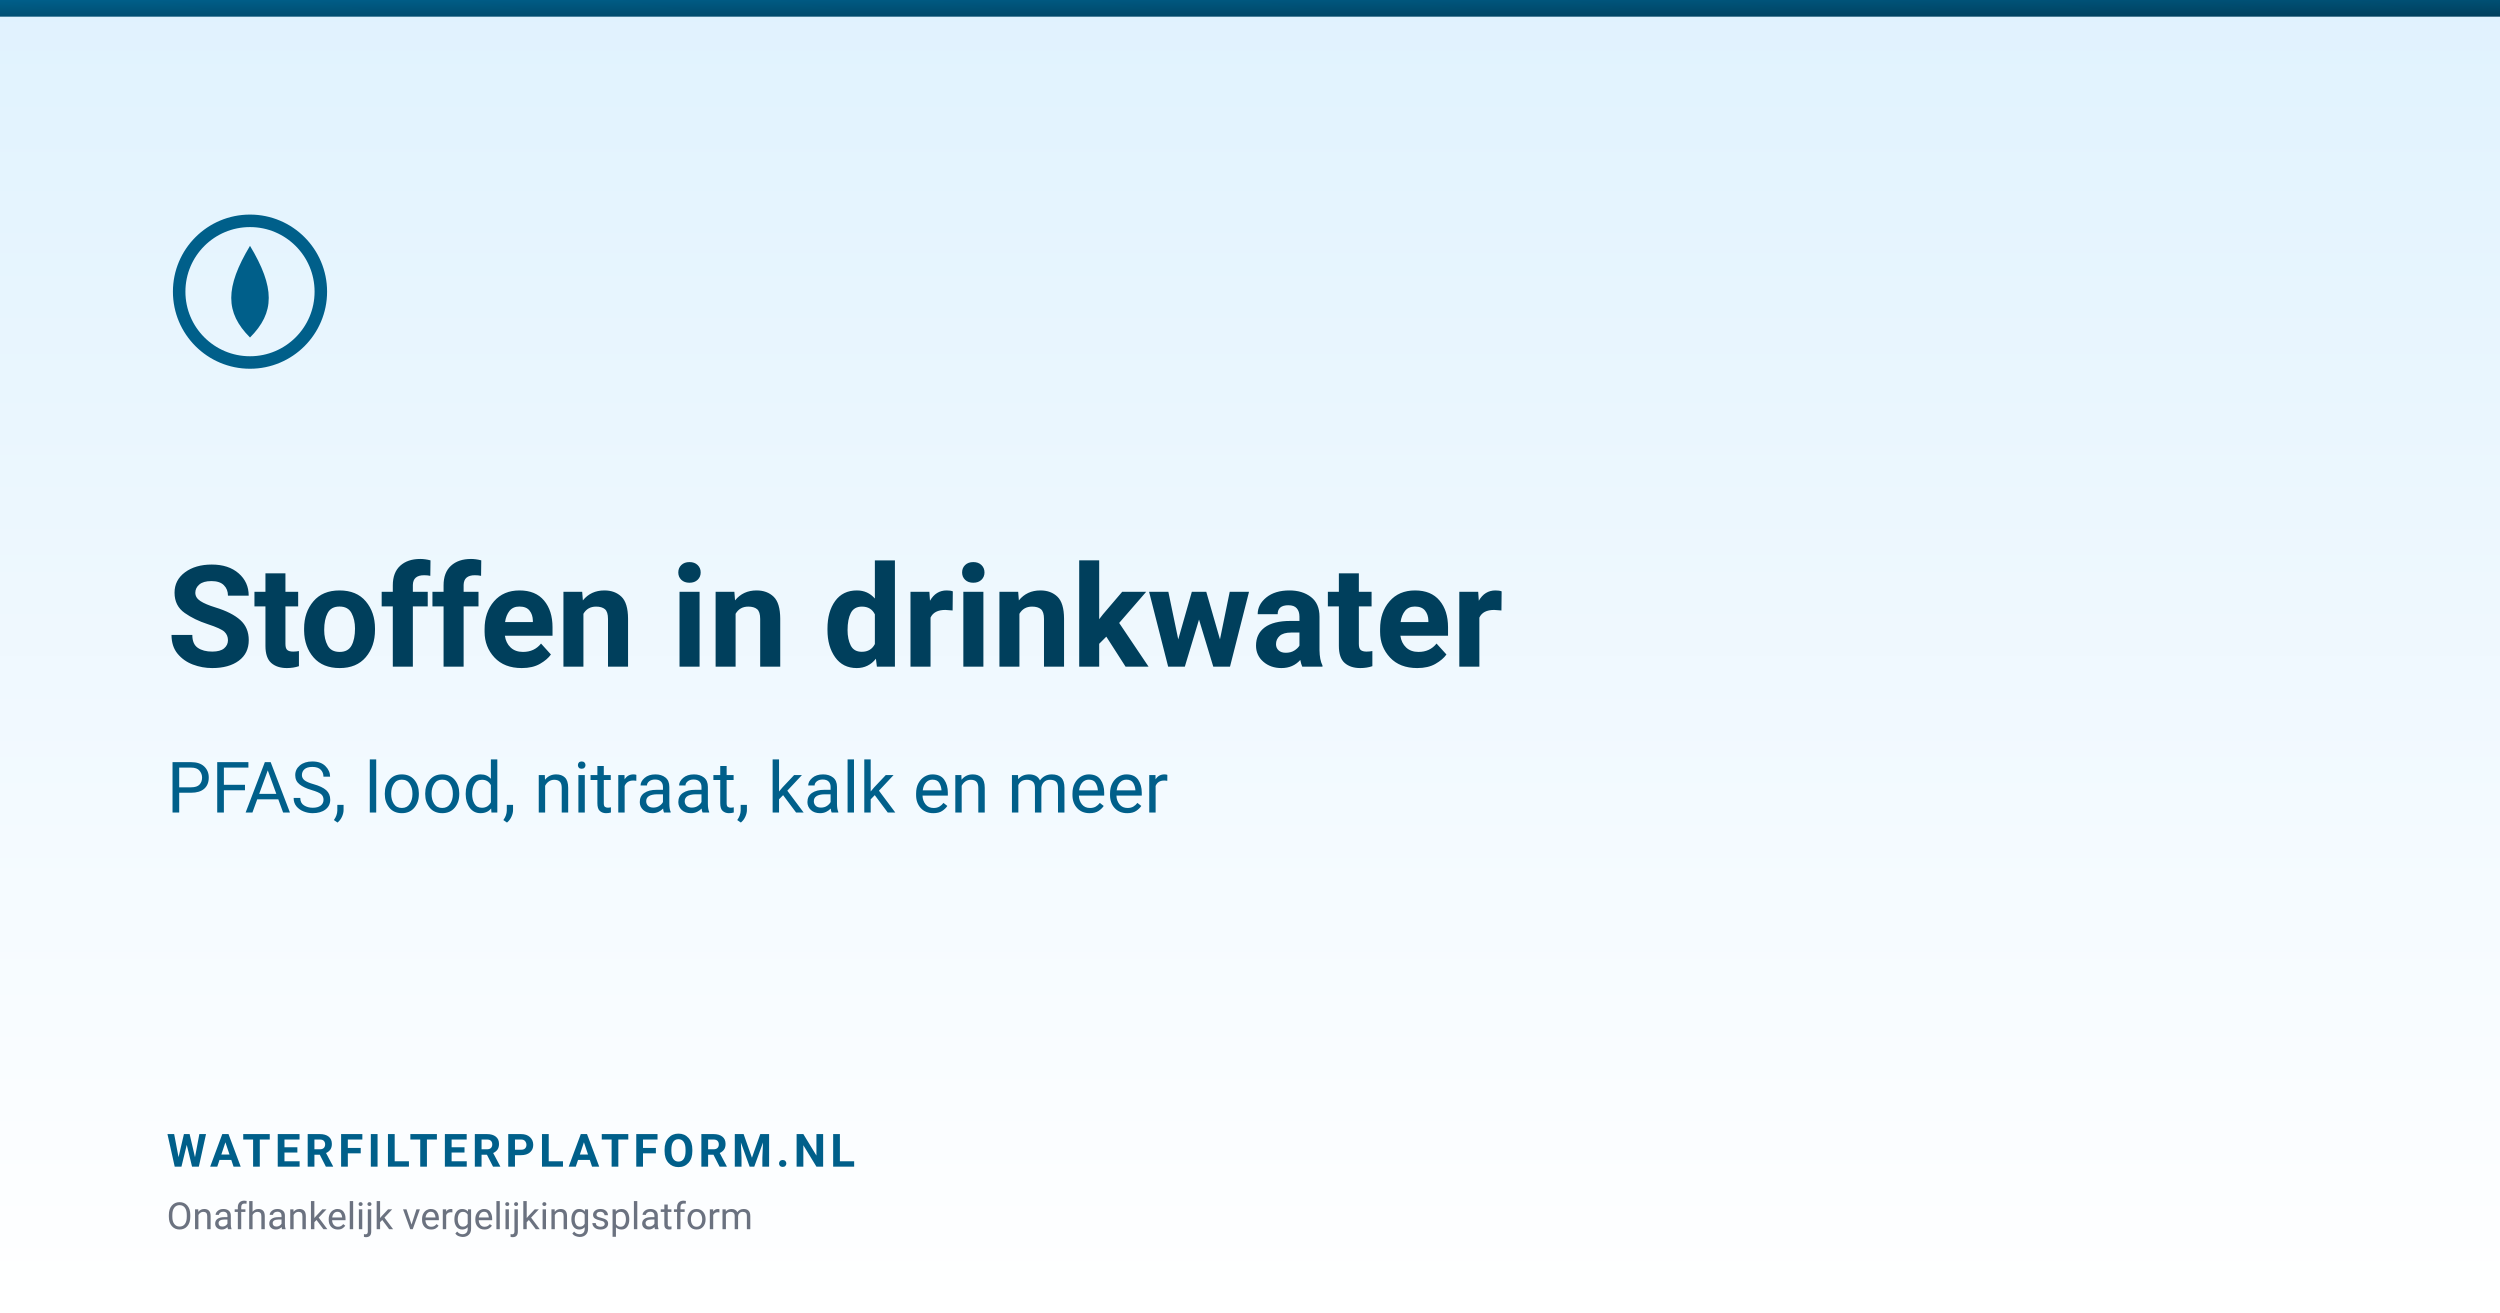
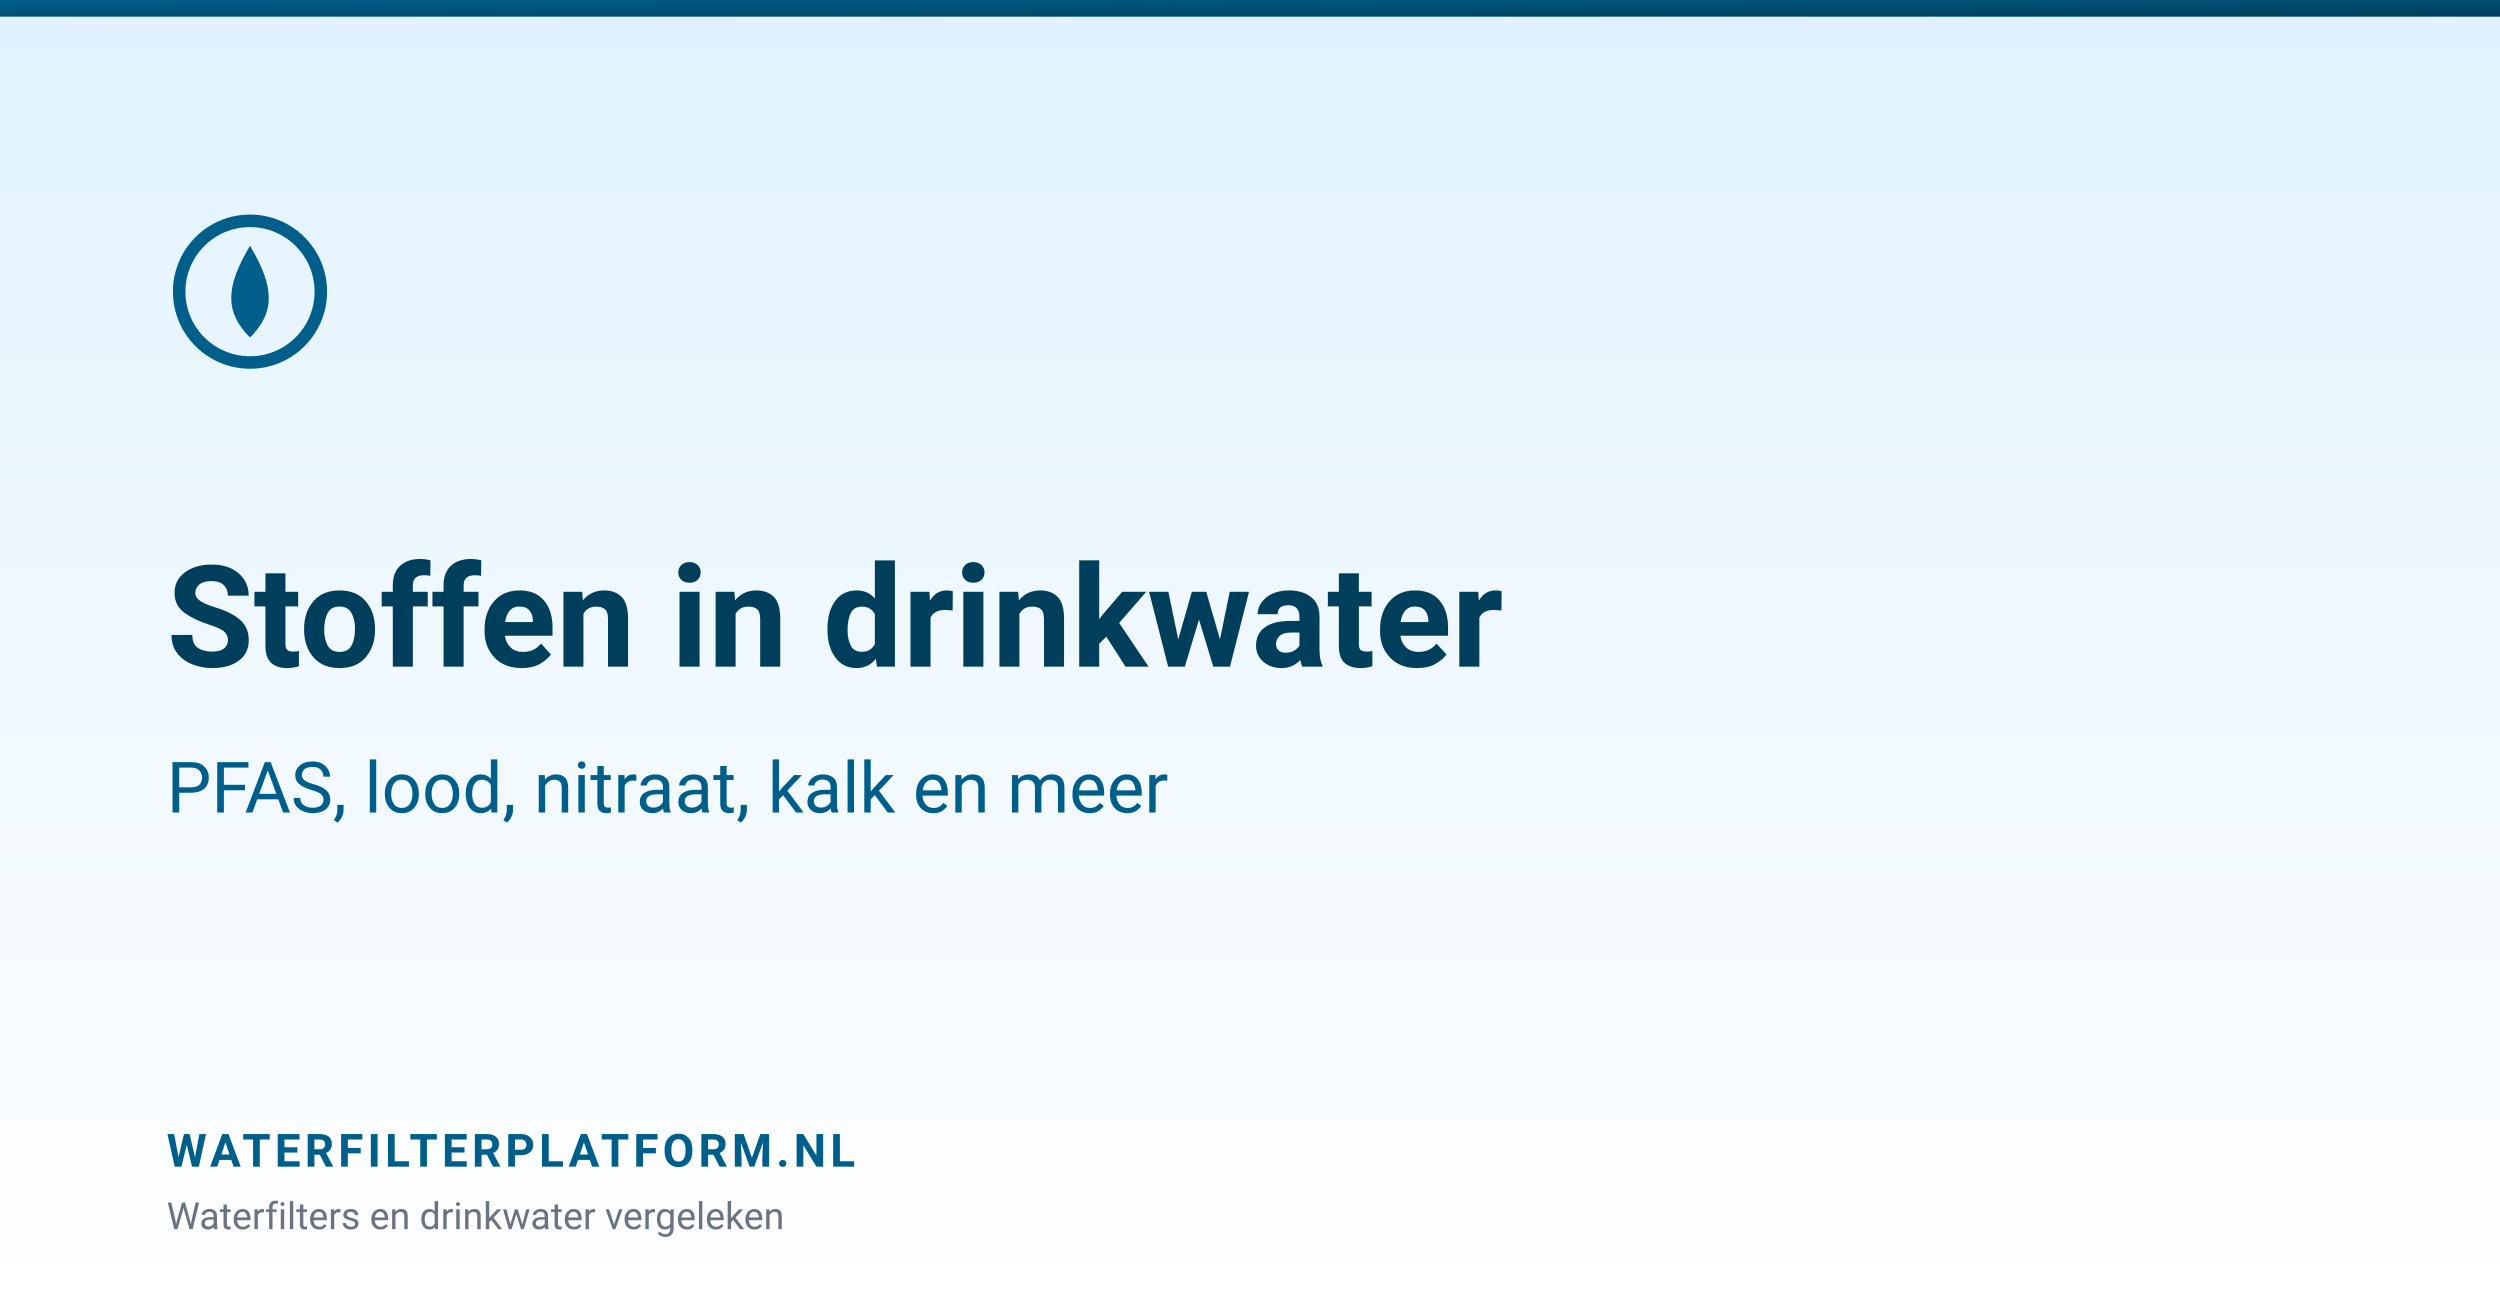
<svg xmlns="http://www.w3.org/2000/svg" viewBox="0 0 1200 630" width="1200" height="630">
  <defs>
    <linearGradient id="bg" x1="0" y1="0" x2="0" y2="1">
      <stop offset="0%" stop-color="#E0F2FE" />
      <stop offset="100%" stop-color="#FFFFFF" />
    </linearGradient>
    <linearGradient id="accent" x1="0" y1="0" x2="1" y2="1">
      <stop offset="0%" stop-color="#005F8A" />
      <stop offset="100%" stop-color="#003F5C" />
    </linearGradient>
  </defs>
  <rect width="1200" height="630" fill="url(#bg)" />
  <rect x="0" y="0" width="1200" height="8" fill="url(#accent)" />
  <g transform="translate(80, 100)">
    <circle cx="40" cy="40" r="34" fill="none" stroke="#005F8A" stroke-width="6" />
    <path d="M 40 18 C 28 38, 28 50, 40 62 C 52 50, 52 38, 40 18 Z" fill="#005F8A" />
  </g>
  <text x="80" y="320" font-family="system-ui, -apple-system, Segoe UI, Roboto, sans-serif" font-size="68" font-weight="700" fill="#003F5C">Stoffen in drinkwater</text>
  <text x="80" y="390" font-family="system-ui, -apple-system, Segoe UI, Roboto, sans-serif" font-size="34" font-weight="400" fill="#005F8A">PFAS, lood, nitraat, kalk en meer</text>
  <text x="80" y="560" font-family="system-ui, -apple-system, Segoe UI, Roboto, sans-serif" font-size="22" font-weight="600" fill="#005F8A" letter-spacing="2">WATERFILTERPLATFORM.NL</text>
-   <text x="80" y="590" font-family="system-ui, -apple-system, Segoe UI, Roboto, sans-serif" font-size="18" font-weight="400" fill="#6B7280">Onafhankelijk vergelijkingsplatform</text>
+   <text x="80" y="590" font-family="system-ui, -apple-system, Segoe UI, Roboto, sans-serif" font-size="18" font-weight="400" fill="#6B7280">Waterfilters en drinkwater vergeleken</text>
</svg>
